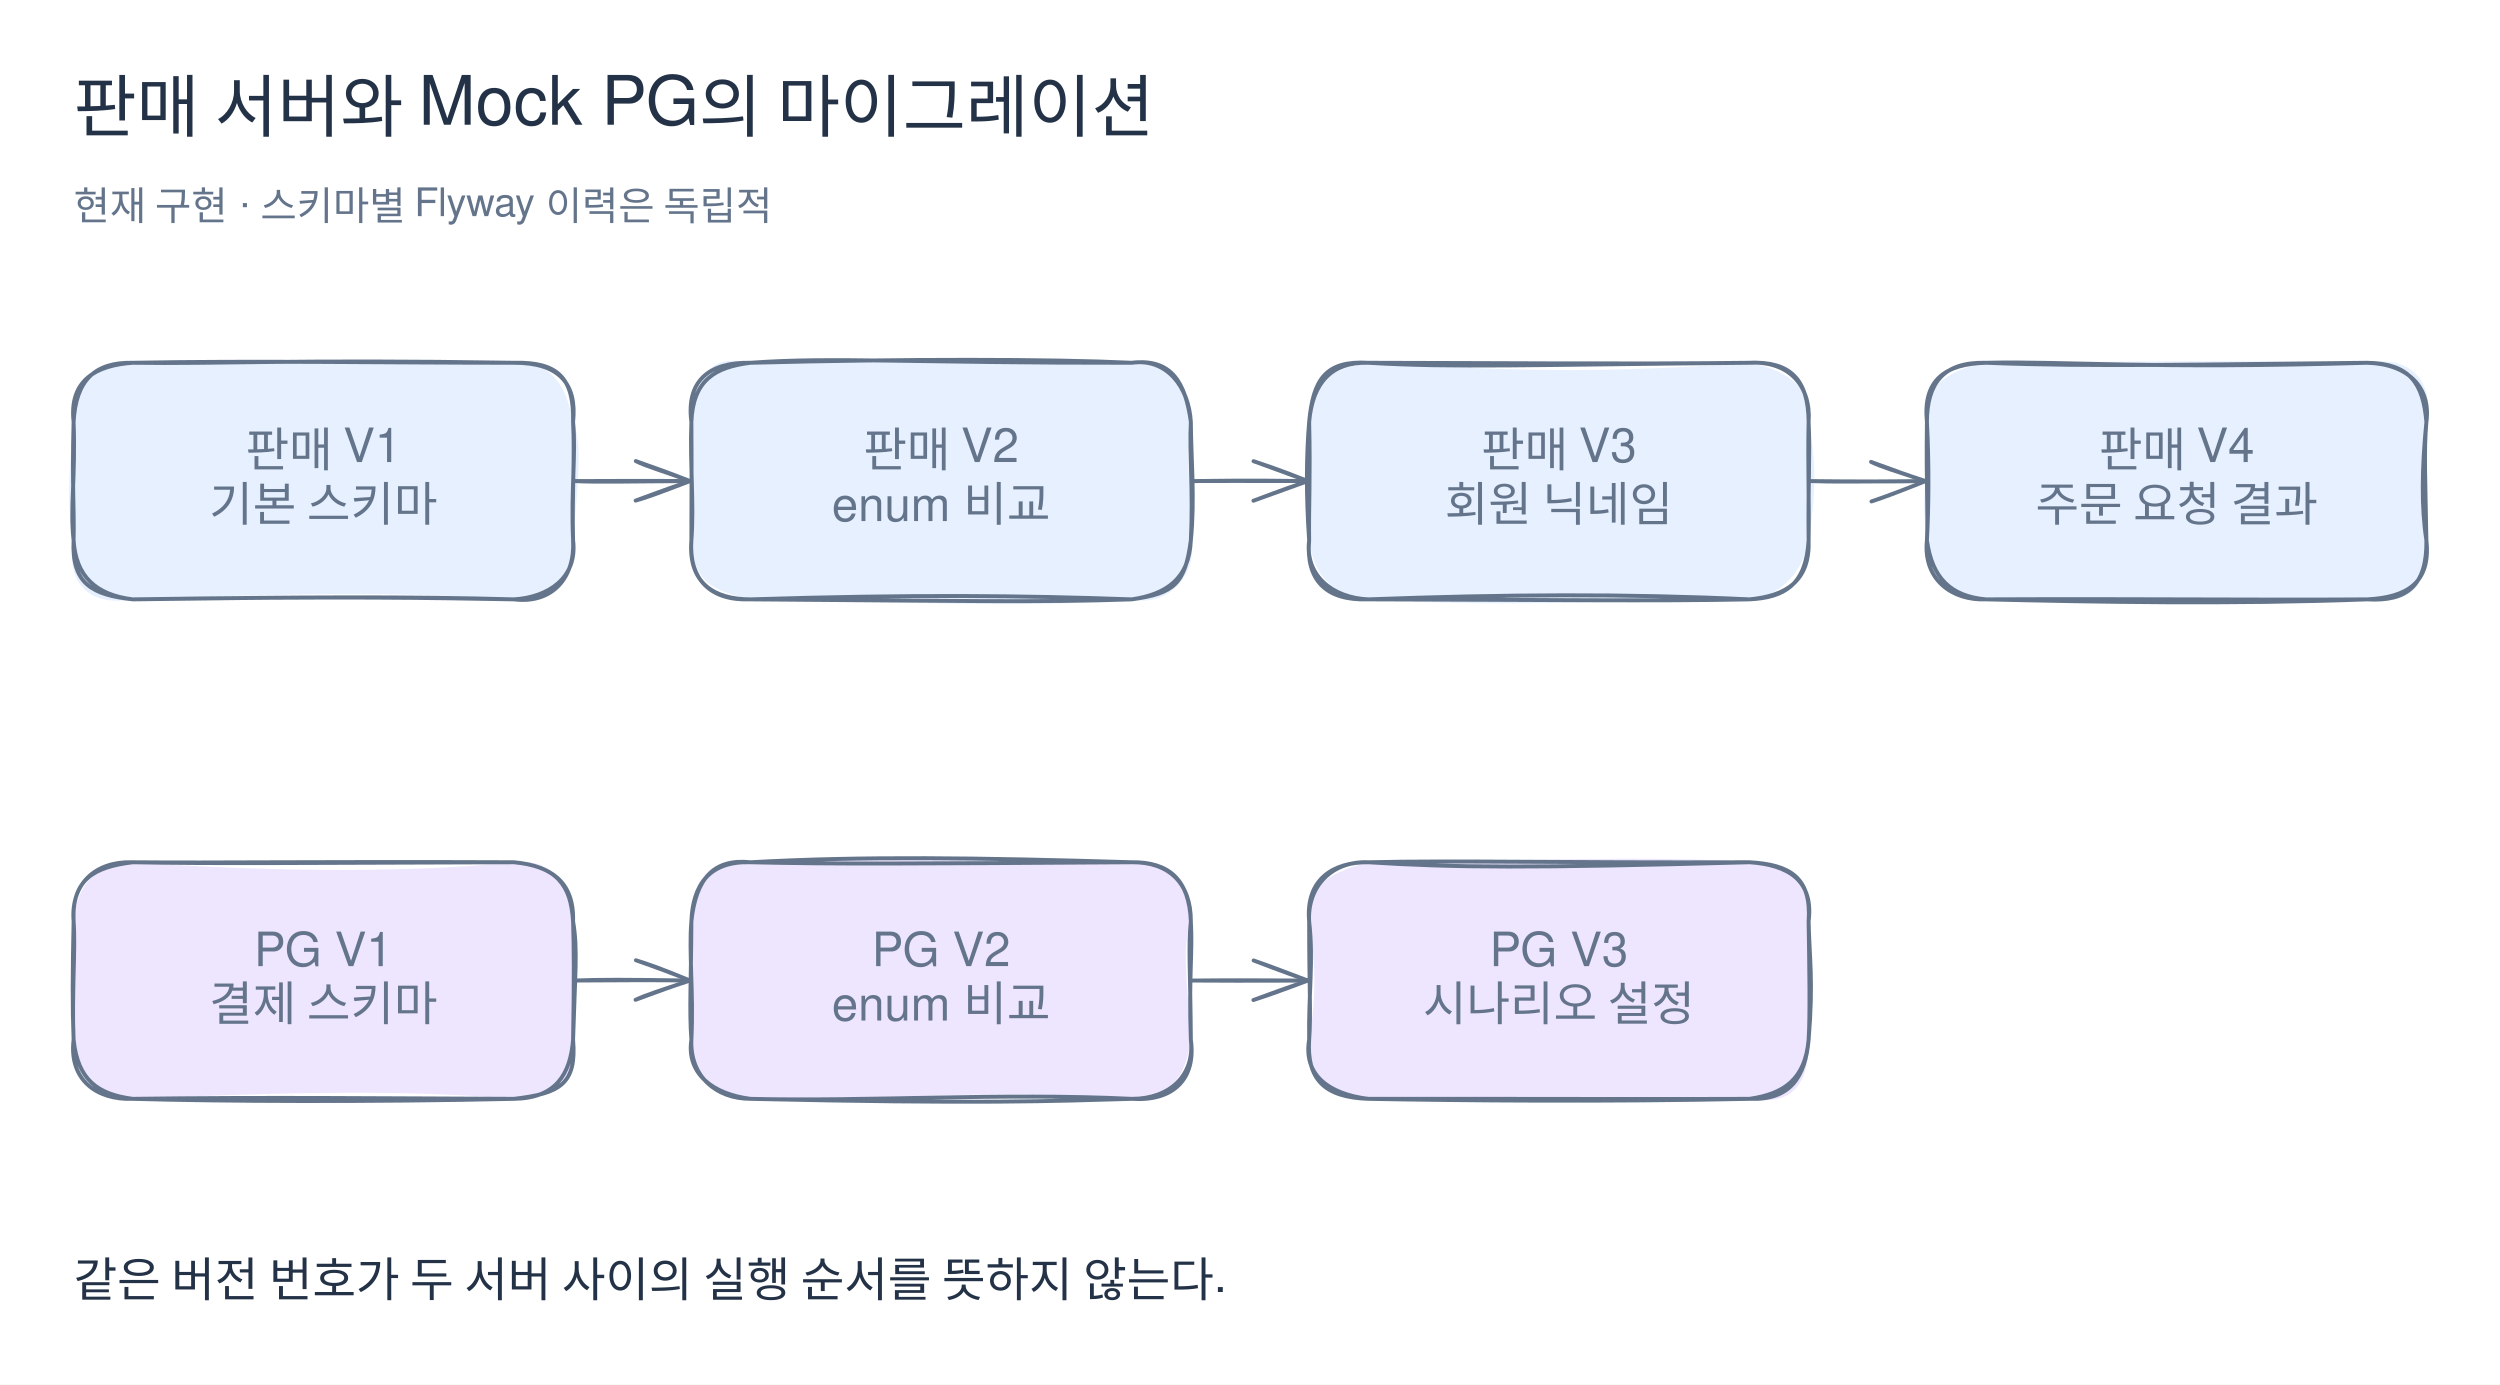
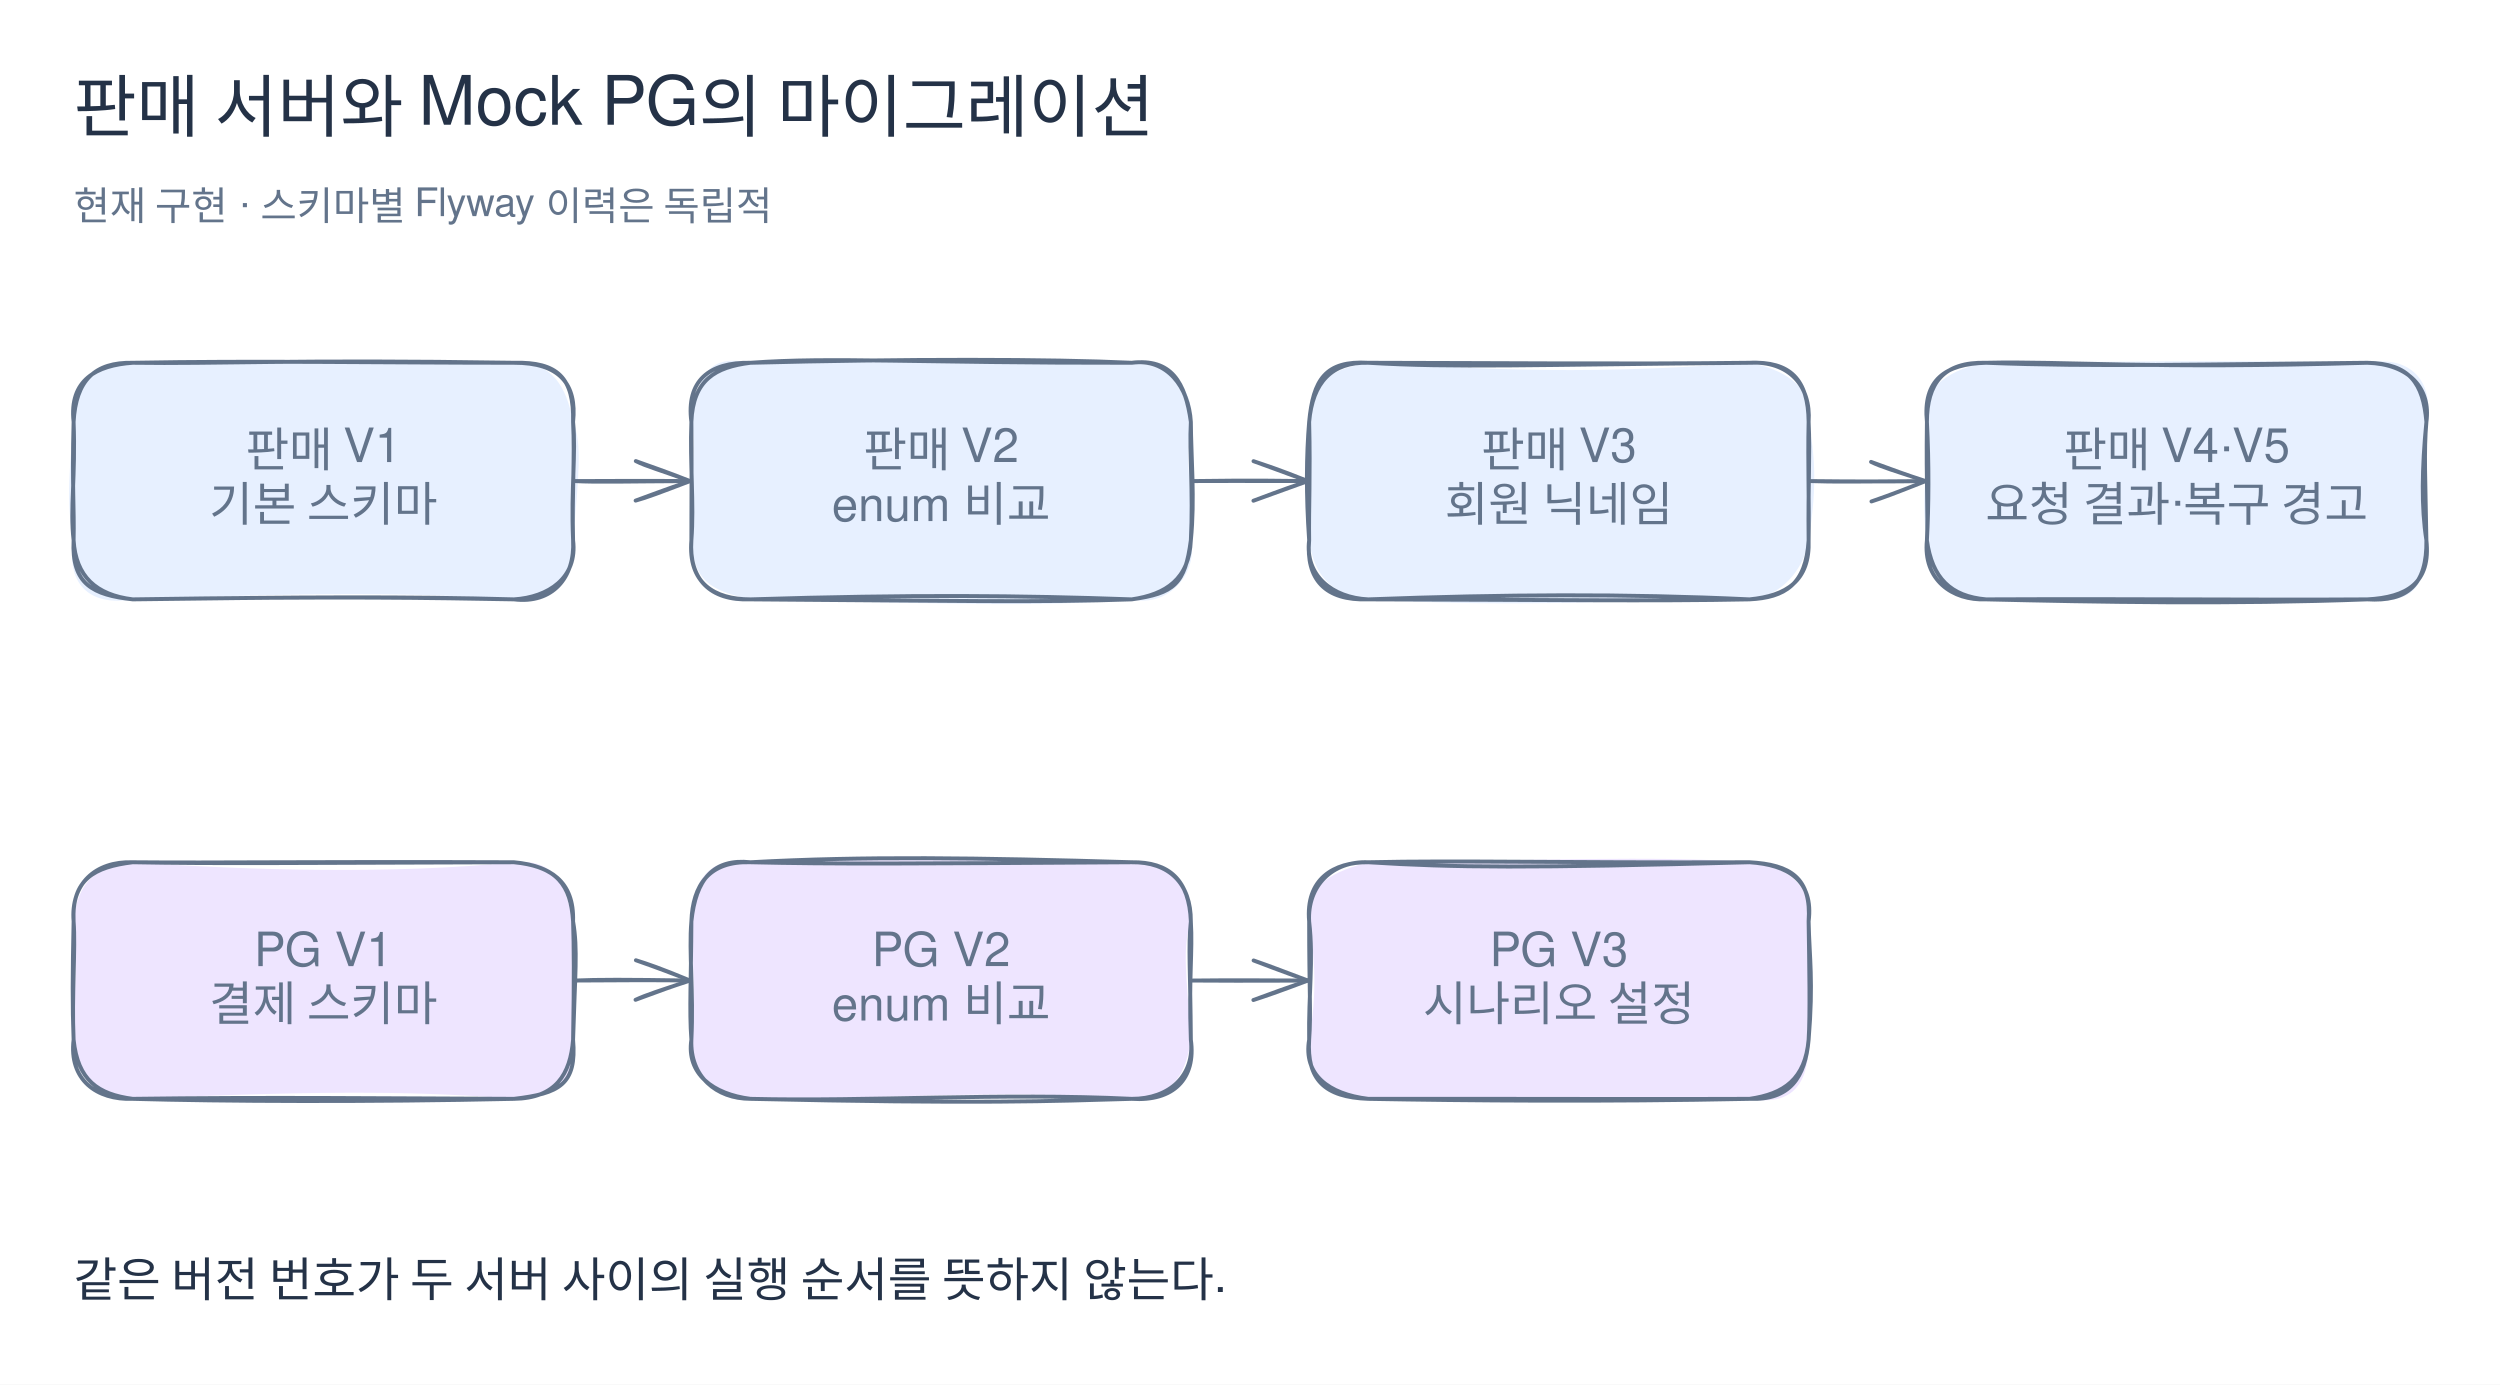
<svg xmlns="http://www.w3.org/2000/svg" version="1.1" viewBox="0 0 951 526.7" width="951" height="526.7">
  <defs>
    <style class="style-fonts">
      </style>
  </defs>
  <rect x="0" y="0" width="951" height="526.7" fill="#ffffff" />
  <g transform="translate(28 28) rotate(0 199.229 14.95)">
    <text x="0" y="21.971" font-family="Helvetica, Segoe UI Emoji" font-size="26px" fill="#243247" text-anchor="start" style="white-space: pre;" direction="ltr" dominant-baseline="alphabetic">판매 서버와 Mock PG의 마이그레이션</text>
  </g>
  <g transform="translate(28 71) rotate(0 128.7461 8.625)">
    <text x="0" y="12.675" font-family="Helvetica, Segoe UI Emoji" font-size="15px" fill="#63748b" text-anchor="start" style="white-space: pre;" direction="ltr" dominant-baseline="alphabetic">현재 구현 · 스키마별 Flyway 이력은 독립적</text>
  </g>
  <g stroke-linecap="round" transform="translate(28 138) rotate(0 95 45)">
    <path d="M22.5 0 C78.99 0.05, 136.31 0.24, 167.5 0 C182.07 -0.49, 187.43 8.92, 190 22.5 C193.61 30.68, 192.05 43.72, 190 67.5 C191.4 79.81, 183.34 91.62, 167.5 90 C127.86 87.25, 88.14 87.44, 22.5 90 C5.67 92.87, -2.98 83.61, 0 67.5 C-3.18 53.51, -1.18 36.82, 0 22.5 C-3.22 8.72, 10.92 0.66, 22.5 0" stroke="none" stroke-width="0" fill="#e7f0ff" />
    <path d="M22.5 0 C54.75 0.49, 82.67 -1.32, 167.5 0 M22.5 0 C69.11 -0.86, 117.56 -0.01, 167.5 0 M167.5 0 C184.18 -0.43, 190.36 5.69, 190 22.5 M167.5 0 C184.77 -0.07, 191.56 8.04, 190 22.5 M190 22.5 C191.19 34.9, 189.14 47.05, 190 67.5 M190 22.5 C190.69 36.52, 189.55 49.27, 190 67.5 M190 67.5 C190.79 81.8, 182.07 91.83, 167.5 90 M190 67.5 C191.79 81.86, 180.5 89.22, 167.5 90 M167.5 90 C135.97 89.45, 103.24 88.76, 22.5 90 M167.5 90 C126.81 88.86, 87.44 89.1, 22.5 90 M22.5 90 C8.48 88.29, 0.83 81.23, 0 67.5 M22.5 90 C7.39 88.35, -0.87 84.34, 0 67.5 M0 67.5 C-1.42 55.67, 0.8 43.04, 0 22.5 M0 67.5 C0.29 55.53, -0.66 46.43, 0 22.5 M0 22.5 C-1.8 6.48, 8.69 0.96, 22.5 0 M0 22.5 C0.87 6.76, 7.91 -0.3, 22.5 0" stroke="#63748b" stroke-width="1.5" fill="none" />
  </g>
  <g transform="translate(81.57453 162.3) rotate(0 41.42547 20.7)">
    <text x="41.425" y="15.21" font-family="Helvetica, Segoe UI Emoji" font-size="18px" fill="#63748b" text-anchor="middle" style="white-space: pre;" direction="ltr" dominant-baseline="alphabetic">판매 V1</text>
    <text x="41.425" y="35.91" font-family="Helvetica, Segoe UI Emoji" font-size="18px" fill="#63748b" text-anchor="middle" style="white-space: pre;" direction="ltr" dominant-baseline="alphabetic">기본 스키마</text>
  </g>
  <g stroke-linecap="round" transform="translate(263 138) rotate(0 95 45)">
    <path d="M22.5 0 C52.55 -1.85, 84.53 -0.45, 167.5 0 C181.23 0.4, 191.46 8.88, 190 22.5 C187.23 40.16, 191.47 53.89, 190 67.5 C192.73 79.52, 181.97 93.19, 167.5 90 C134.12 92.88, 105.73 91.87, 22.5 90 C6.29 86.49, 0.98 82.4, 0 67.5 C-2.32 52.75, 2.99 32.54, 0 22.5 C2.58 4.37, 6.59 -3.41, 22.5 0" stroke="none" stroke-width="0" fill="#e7f0ff" />
    <path d="M22.5 0 C53.61 -2.29, 84.35 0.1, 167.5 0 M22.5 0 C80.75 -1.52, 137.21 -1.46, 167.5 0 M167.5 0 C180.88 -1.9, 189.24 9.32, 190 22.5 M167.5 0 C182.67 -1.8, 187.93 7.47, 190 22.5 M190 22.5 C190.07 35.94, 191.58 51.86, 190 67.5 M190 22.5 C189.34 34.73, 190.95 48.73, 190 67.5 M190 67.5 C189.39 82.21, 180.55 88.11, 167.5 90 M190 67.5 C187.8 84.23, 183.74 87.73, 167.5 90 M167.5 90 C132.75 91.22, 101.73 90.56, 22.5 90 M167.5 90 C125.31 88.5, 83.61 88.1, 22.5 90 M22.5 90 C8.59 90, -1.34 83.76, 0 67.5 M22.5 90 C6.92 90.63, -1.01 82.14, 0 67.5 M0 67.5 C-0.01 49.49, 0.18 35.7, 0 22.5 M0 67.5 C1.1 53.73, -0.64 37.88, 0 22.5 M0 22.5 C0.64 6.47, 9.14 1.66, 22.5 0 M0 22.5 C-2.05 6.99, 6.62 -0.33, 22.5 0" stroke="#63748b" stroke-width="1.5" fill="none" />
  </g>
  <g transform="translate(317.4163 162.3) rotate(0 40.58366 20.7)">
    <text x="40.584" y="15.21" font-family="Helvetica, Segoe UI Emoji" font-size="18px" fill="#63748b" text-anchor="middle" style="white-space: pre;" direction="ltr" dominant-baseline="alphabetic">판매 V2</text>
    <text x="40.584" y="35.91" font-family="Helvetica, Segoe UI Emoji" font-size="18px" fill="#63748b" text-anchor="middle" style="white-space: pre;" direction="ltr" dominant-baseline="alphabetic">enum 비교</text>
  </g>
  <g stroke-linecap="round">
    <g transform="translate(218.5 183) rotate(0 22 0)">
      <path d="M0 0 C9.15 0.47, 19.2 0.12, 44 0 M0 0 C11.8 0.01, 23.76 -0.17, 44 0" stroke="#63748b" stroke-width="1.5" fill="none" />
    </g>
    <g transform="translate(218.5 183) rotate(0 22 0)">
      <path d="M23.29 7.43 C27.44 6.32, 32.51 4.37, 44 0 M23.29 7.43 C28.84 5.41, 34.53 3.23, 44 0" stroke="#63748b" stroke-width="1.5" fill="none" />
    </g>
    <g transform="translate(218.5 183) rotate(0 22 0)">
      <path d="M23.36 -7.61 C27.53 -5.51, 32.58 -4.24, 44 0 M23.36 -7.61 C28.88 -5.59, 34.55 -3.73, 44 0" stroke="#63748b" stroke-width="1.5" fill="none" />
    </g>
  </g>
  <mask />
  <g stroke-linecap="round" transform="translate(498 138) rotate(0 95 45)">
    <path d="M22.5 0 C57.66 1.56, 96.96 5.37, 167.5 0 C179.55 2.17, 192.31 8.79, 190 22.5 C192.1 33.92, 193.55 45.41, 190 67.5 C188.2 78.94, 179.21 89.13, 167.5 90 C124.84 89.75, 82.9 93.54, 22.5 90 C7.52 88.13, 1.7 79.98, 0 67.5 C1.01 53.03, -1.44 41.98, 0 22.5 C-0.21 10.05, 5.14 2.83, 22.5 0" stroke="none" stroke-width="0" fill="#e7f0ff" />
    <path d="M22.5 0 C55.33 1.95, 83.71 0.74, 167.5 0 M22.5 0 C71.02 0.06, 120.51 0.56, 167.5 0 M167.5 0 C182.29 -0.84, 191 8.57, 190 22.5 M167.5 0 C183.07 -0.68, 189.86 6.33, 190 22.5 M190 22.5 C189.63 38.02, 190.26 53.47, 190 67.5 M190 22.5 C190.63 35.15, 189.74 45.66, 190 67.5 M190 67.5 C190.58 83.01, 181.52 88.67, 167.5 90 M190 67.5 C189.02 84.35, 181.01 89.35, 167.5 90 M167.5 90 C130.31 90.76, 90.7 90.14, 22.5 90 M167.5 90 C120.32 87.78, 73.96 88.09, 22.5 90 M22.5 90 C8.82 89.42, -1.69 80.81, 0 67.5 M22.5 90 C5.98 90.6, -1.29 82.33, 0 67.5 M0 67.5 C-1.21 50.11, -1.05 35.01, 0 22.5 M0 67.5 C-0.19 55.12, 0.51 42.78, 0 22.5 M0 22.5 C1.51 6.47, 6.04 -0.96, 22.5 0 M0 22.5 C1.31 7.45, 8.65 -0.38, 22.5 0" stroke="#63748b" stroke-width="1.5" fill="none" />
  </g>
  <g transform="translate(551.5745 162.3) rotate(0 41.42547 20.7)">
    <text x="41.425" y="15.21" font-family="Helvetica, Segoe UI Emoji" font-size="18px" fill="#63748b" text-anchor="middle" style="white-space: pre;" direction="ltr" dominant-baseline="alphabetic">판매 V3</text>
    <text x="41.425" y="35.91" font-family="Helvetica, Segoe UI Emoji" font-size="18px" fill="#63748b" text-anchor="middle" style="white-space: pre;" direction="ltr" dominant-baseline="alphabetic">회원 닉네임</text>
  </g>
  <g stroke-linecap="round">
    <g transform="translate(453.5 183) rotate(0 22 0)">
      <path d="M0 0 C9.58 -0.09, 19.04 -0.35, 44 0 M0 0 C9.44 -0.01, 18.71 -0.08, 44 0" stroke="#63748b" stroke-width="1.5" fill="none" />
    </g>
    <g transform="translate(453.5 183) rotate(0 22 0)">
      <path d="M23.31 7.48 C27.92 5.81, 32.39 3.96, 44 0 M23.31 7.48 C27.79 5.91, 32.1 4.25, 44 0" stroke="#63748b" stroke-width="1.5" fill="none" />
    </g>
    <g transform="translate(453.5 183) rotate(0 22 0)">
      <path d="M23.34 -7.57 C27.91 -6.01, 32.38 -4.65, 44 0 M23.34 -7.57 C27.81 -5.94, 32.12 -4.4, 44 0" stroke="#63748b" stroke-width="1.5" fill="none" />
    </g>
  </g>
  <mask />
  <g stroke-linecap="round" transform="translate(733 138) rotate(0 95 45)">
    <path d="M22.5 0 C62.78 -0.26, 109.4 -1.22, 167.5 0 C185.07 -3.26, 193.17 8.7, 190 22.5 C188.15 36.68, 186.81 47.73, 190 67.5 C190.87 85.56, 183.66 92.27, 167.5 90 C115.56 88.59, 67.27 89.98, 22.5 90 C8.76 89.77, 2.42 84.76, 0 67.5 C-2.85 51.52, 1.32 33.42, 0 22.5 C-3.01 8.54, 10.88 1.88, 22.5 0" stroke="none" stroke-width="0" fill="#e7f0ff" />
    <path d="M22.5 0 C53.04 -0.71, 83.08 2.48, 167.5 0 M22.5 0 C63.29 1.63, 105.81 0.57, 167.5 0 M167.5 0 C183.69 0.22, 188.76 7.83, 190 22.5 M167.5 0 C183.47 0.44, 191.79 9.8, 190 22.5 M190 22.5 C188.28 40.1, 188.04 55.08, 190 67.5 M190 22.5 C189.02 33.58, 189.63 44.6, 190 67.5 M190 67.5 C191.77 83.81, 182.49 89.23, 167.5 90 M190 67.5 C190.25 84.48, 182.88 90.97, 167.5 90 M167.5 90 C123.87 90.3, 83.67 89.72, 22.5 90 M167.5 90 C115.33 91.96, 64.31 90.98, 22.5 90 M22.5 90 C9.05 88.85, 1.95 81.87, 0 67.5 M22.5 90 C9.64 90.56, -1.57 82.52, 0 67.5 M0 67.5 C0.7 54.73, 0.82 38.33, 0 22.5 M0 67.5 C0.52 56.52, -0.34 47.68, 0 22.5 M0 22.5 C-1.62 6.46, 6.93 0.43, 22.5 0 M0 22.5 C0.07 7.91, 6.08 -0.44, 22.5 0" stroke="#63748b" stroke-width="1.5" fill="none" />
  </g>
  <g transform="translate(776.289 162.3) rotate(0 51.71095 20.7)">
-     <text x="51.711" y="15.21" font-family="Helvetica, Segoe UI Emoji" font-size="18px" fill="#63748b" text-anchor="middle" style="white-space: pre;" direction="ltr" dominant-baseline="alphabetic">판매 V4</text>
-     <text x="51.711" y="35.91" font-family="Helvetica, Segoe UI Emoji" font-size="18px" fill="#63748b" text-anchor="middle" style="white-space: pre;" direction="ltr" dominant-baseline="alphabetic">주문 요청 결과</text>
+     <text x="51.711" y="15.21" font-family="Helvetica, Segoe UI Emoji" font-size="18px" fill="#63748b" text-anchor="middle" style="white-space: pre;" direction="ltr" dominant-baseline="alphabetic">판매 V4·V5</text>
+     <text x="51.711" y="35.91" font-family="Helvetica, Segoe UI Emoji" font-size="18px" fill="#63748b" text-anchor="middle" style="white-space: pre;" direction="ltr" dominant-baseline="alphabetic">요청 결과·복구 경고</text>
  </g>
  <g stroke-linecap="round">
    <g transform="translate(688.5 183) rotate(0 22 0)">
      <path d="M0 0 C9.01 0.34, 18.88 0.19, 44 0 M0 0 C15.87 0.18, 31.27 0.22, 44 0" stroke="#63748b" stroke-width="1.5" fill="none" />
    </g>
    <g transform="translate(688.5 183) rotate(0 22 0)">
      <path d="M23.41 7.75 C27.42 6.48, 32.28 4.67, 44 0 M23.41 7.75 C30.92 5.15, 37.97 2.43, 44 0" stroke="#63748b" stroke-width="1.5" fill="none" />
    </g>
    <g transform="translate(688.5 183) rotate(0 22 0)">
      <path d="M23.25 -7.3 C27.27 -5.34, 32.17 -3.94, 44 0 M23.25 -7.3 C30.83 -4.53, 37.93 -1.89, 44 0" stroke="#63748b" stroke-width="1.5" fill="none" />
    </g>
  </g>
  <mask />
  <g stroke-linecap="round" transform="translate(28 328) rotate(0 95 45)">
    <path d="M22.5 0 C67.89 3.14, 121.83 4.6, 167.5 0 C183.38 -1.49, 186.82 8.61, 190 22.5 C193.02 39.44, 188.89 50.05, 190 67.5 C193.54 84.98, 180.9 88.21, 167.5 90 C135.28 87.43, 102.44 86.42, 22.5 90 C9.99 91.41, 3.14 82.34, 0 67.5 C-1.13 59, 2.47 42.86, 0 22.5 C1.39 7.02, 9.43 0.92, 22.5 0" stroke="none" stroke-width="0" fill="#eee5ff" />
    <path d="M22.5 0 C54.76 0.63, 86.44 0.21, 167.5 0 M22.5 0 C55.56 0.31, 89.1 -0.31, 167.5 0 M167.5 0 C181.1 1.27, 190.52 7.08, 190 22.5 M167.5 0 C183.87 1.56, 189.12 8.66, 190 22.5 M190 22.5 C191.84 33.17, 190.72 42.69, 190 67.5 M190 22.5 C190.31 32, 190.42 43.53, 190 67.5 M190 67.5 C188.96 80.61, 183.46 89.79, 167.5 90 M190 67.5 C191.47 84.6, 184.75 87.99, 167.5 90 M167.5 90 C121.43 89.84, 72.64 89.3, 22.5 90 M167.5 90 C112.34 91.24, 56.66 90.97, 22.5 90 M22.5 90 C9.27 88.27, 1.6 82.93, 0 67.5 M22.5 90 C8.71 90.53, -1.85 82.72, 0 67.5 M0 67.5 C-0.5 55.36, -0.42 41.65, 0 22.5 M0 67.5 C-0.76 50.92, 0.81 32.58, 0 22.5 M0 22.5 C-0.74 6.45, 7.83 1.81, 22.5 0 M0 22.5 C-1.18 8.37, 8.1 -0.49, 22.5 0" stroke="#63748b" stroke-width="1.5" fill="none" />
  </g>
  <g transform="translate(81.57453 352.3) rotate(0 41.42547 20.7)">
    <text x="41.425" y="15.21" font-family="Helvetica, Segoe UI Emoji" font-size="18px" fill="#63748b" text-anchor="middle" style="white-space: pre;" direction="ltr" dominant-baseline="alphabetic">PG V1</text>
    <text x="41.425" y="35.91" font-family="Helvetica, Segoe UI Emoji" font-size="18px" fill="#63748b" text-anchor="middle" style="white-space: pre;" direction="ltr" dominant-baseline="alphabetic">결제 스키마</text>
  </g>
  <g stroke-linecap="round" transform="translate(263 328) rotate(0 95 45)">
    <path d="M22.5 0 C70.45 -3.97, 128.05 -1.31, 167.5 0 C182.54 -0.61, 190.85 8.56, 190 22.5 C186.64 32.73, 188.31 42.22, 190 67.5 C187.67 84.69, 179.52 89.78, 167.5 90 C112.54 85.86, 62.02 90.85, 22.5 90 C10.61 92.23, -0.1 81.13, 0 67.5 C1.34 58.24, 1.06 45.78, 0 22.5 C-0.01 9.87, 5.1 -3.15, 22.5 0" stroke="none" stroke-width="0" fill="#eee5ff" />
    <path d="M22.5 0 C53.62 0.75, 84.12 0.53, 167.5 0 M22.5 0 C65.19 -2.35, 108.75 -1.76, 167.5 0 M167.5 0 C181.8 -0.2, 189.39 6.71, 190 22.5 M167.5 0 C181.76 -0.18, 190.08 8.09, 190 22.5 M190 22.5 C190.72 34.21, 189.16 43.5, 190 67.5 M190 22.5 C188.96 32.22, 189.82 40.99, 190 67.5 M190 67.5 C191.56 81.02, 181.94 90.07, 167.5 90 M190 67.5 C192.08 82.37, 183.39 91.1, 167.5 90 M167.5 90 C118.21 87.62, 67.13 91.09, 22.5 90 M167.5 90 C137.84 90.88, 108.84 91.97, 22.5 90 M22.5 90 C9.39 89.99, -0.57 81.45, 0 67.5 M22.5 90 C8.24 88.21, -1.99 80.51, 0 67.5 M0 67.5 C0.91 49.17, -1.03 34.31, 0 22.5 M0 67.5 C-0.86 56.12, -0.07 44.03, 0 22.5 M0 22.5 C1.69 6.45, 8.28 -1.5, 22.5 0 M0 22.5 C0.5 8.59, 6.82 -0.52, 22.5 0" stroke="#63748b" stroke-width="1.5" fill="none" />
  </g>
  <g transform="translate(317.4163 352.3) rotate(0 40.58366 20.7)">
    <text x="40.584" y="15.21" font-family="Helvetica, Segoe UI Emoji" font-size="18px" fill="#63748b" text-anchor="middle" style="white-space: pre;" direction="ltr" dominant-baseline="alphabetic">PG V2</text>
    <text x="40.584" y="35.91" font-family="Helvetica, Segoe UI Emoji" font-size="18px" fill="#63748b" text-anchor="middle" style="white-space: pre;" direction="ltr" dominant-baseline="alphabetic">enum 비교</text>
  </g>
  <g stroke-linecap="round">
    <g transform="translate(218.5 373) rotate(0 22 0)">
      <path d="M0 0 C9.15 -0.39, 19.14 -0.39, 44 0 M0 0 C16.47 -0.14, 32.75 -0.19, 44 0" stroke="#63748b" stroke-width="1.5" fill="none" />
    </g>
    <g transform="translate(218.5 373) rotate(0 22 0)">
      <path d="M23.26 7.33 C27.43 5.4, 32.44 3.82, 44 0 M23.26 7.33 C31.04 4.43, 38.66 1.65, 44 0" stroke="#63748b" stroke-width="1.5" fill="none" />
    </g>
    <g transform="translate(218.5 373) rotate(0 22 0)">
      <path d="M23.4 -7.72 C27.55 -6.43, 32.53 -4.78, 44 0 M23.4 -7.72 C31.16 -5.01, 38.72 -2.18, 44 0" stroke="#63748b" stroke-width="1.5" fill="none" />
    </g>
  </g>
  <mask />
  <g stroke-linecap="round" transform="translate(498 328) rotate(0 95 45)">
    <path d="M22.5 0 C82.77 -0.57, 133.28 -2.68, 167.5 0 C180.86 1.16, 191.7 8.47, 190 22.5 C191.51 35.49, 190.39 51.74, 190 67.5 C190.34 84.11, 183.97 92.92, 167.5 90 C132.26 89.92, 97.19 92.51, 22.5 90 C4.65 86.66, 0.62 85.91, 0 67.5 C3.06 49.53, 2.21 37.22, 0 22.5 C-2.81 8.35, 10.85 3.09, 22.5 0" stroke="none" stroke-width="0" fill="#eee5ff" />
    <path d="M22.5 0 C55.33 2.09, 83.48 2.27, 167.5 0 M22.5 0 C57.46 -0.77, 94.05 0.26, 167.5 0 M167.5 0 C183.21 0.86, 191.15 5.97, 190 22.5 M167.5 0 C182.16 0.95, 192.01 6.95, 190 22.5 M190 22.5 C190.28 36.29, 191.85 45.11, 190 67.5 M190 22.5 C190.25 39.64, 190.61 57.93, 190 67.5 M190 67.5 C188.75 81.82, 182.91 90.63, 167.5 90 M190 67.5 C188.7 82.49, 180.66 88.12, 167.5 90 M167.5 90 C111.77 91.16, 60.1 90.68, 22.5 90 M167.5 90 C132.85 90.16, 99.19 89.96, 22.5 90 M22.5 90 C5.61 89.41, -0.92 82.51, 0 67.5 M22.5 90 C7.3 88.18, -2.27 80.71, 0 67.5 M0 67.5 C-0.29 49.79, 1.74 37.63, 0 22.5 M0 67.5 C0.76 57.52, -0.02 48.93, 0 22.5 M0 22.5 C-1.44 6.44, 9.18 -0.11, 22.5 0 M0 22.5 C-0.74 9.05, 8.84 -0.58, 22.5 0" stroke="#63748b" stroke-width="1.5" fill="none" />
  </g>
  <g transform="translate(543.7895 352.3) rotate(0 49.21046 20.7)">
    <text x="49.21" y="15.21" font-family="Helvetica, Segoe UI Emoji" font-size="18px" fill="#63748b" text-anchor="middle" style="white-space: pre;" direction="ltr" dominant-baseline="alphabetic">PG V3</text>
    <text x="49.21" y="35.91" font-family="Helvetica, Segoe UI Emoji" font-size="18px" fill="#63748b" text-anchor="middle" style="white-space: pre;" direction="ltr" dominant-baseline="alphabetic">시나리오 설정</text>
  </g>
  <g stroke-linecap="round">
    <g transform="translate(453.5 373) rotate(0 22 0)">
      <path d="M0 0 C9.58 0.05, 18.98 0.14, 44 0 M0 0 C14.1 -0.16, 27.71 -0.1, 44 0" stroke="#63748b" stroke-width="1.5" fill="none" />
    </g>
    <g transform="translate(453.5 373) rotate(0 22 0)">
      <path d="M23.29 7.41 C27.88 5.92, 32.3 4.43, 44 0 M23.29 7.41 C30 4.95, 36.23 2.66, 44 0" stroke="#63748b" stroke-width="1.5" fill="none" />
    </g>
    <g transform="translate(453.5 373) rotate(0 22 0)">
      <path d="M23.37 -7.64 C27.96 -5.9, 32.36 -4.17, 44 0 M23.37 -7.64 C30.09 -5.34, 36.29 -2.86, 44 0" stroke="#63748b" stroke-width="1.5" fill="none" />
    </g>
  </g>
  <mask />
  <g transform="translate(28 478) rotate(0 211.8448 10.35)">
    <text x="0" y="15.21" font-family="Helvetica, Segoe UI Emoji" font-size="18px" fill="#243247" text-anchor="start" style="white-space: pre;" direction="ltr" dominant-baseline="alphabetic">같은 버전 번호가 두 서버 사이의 실행 순서를 뜻하지 않는다.</text>
  </g>
</svg>
